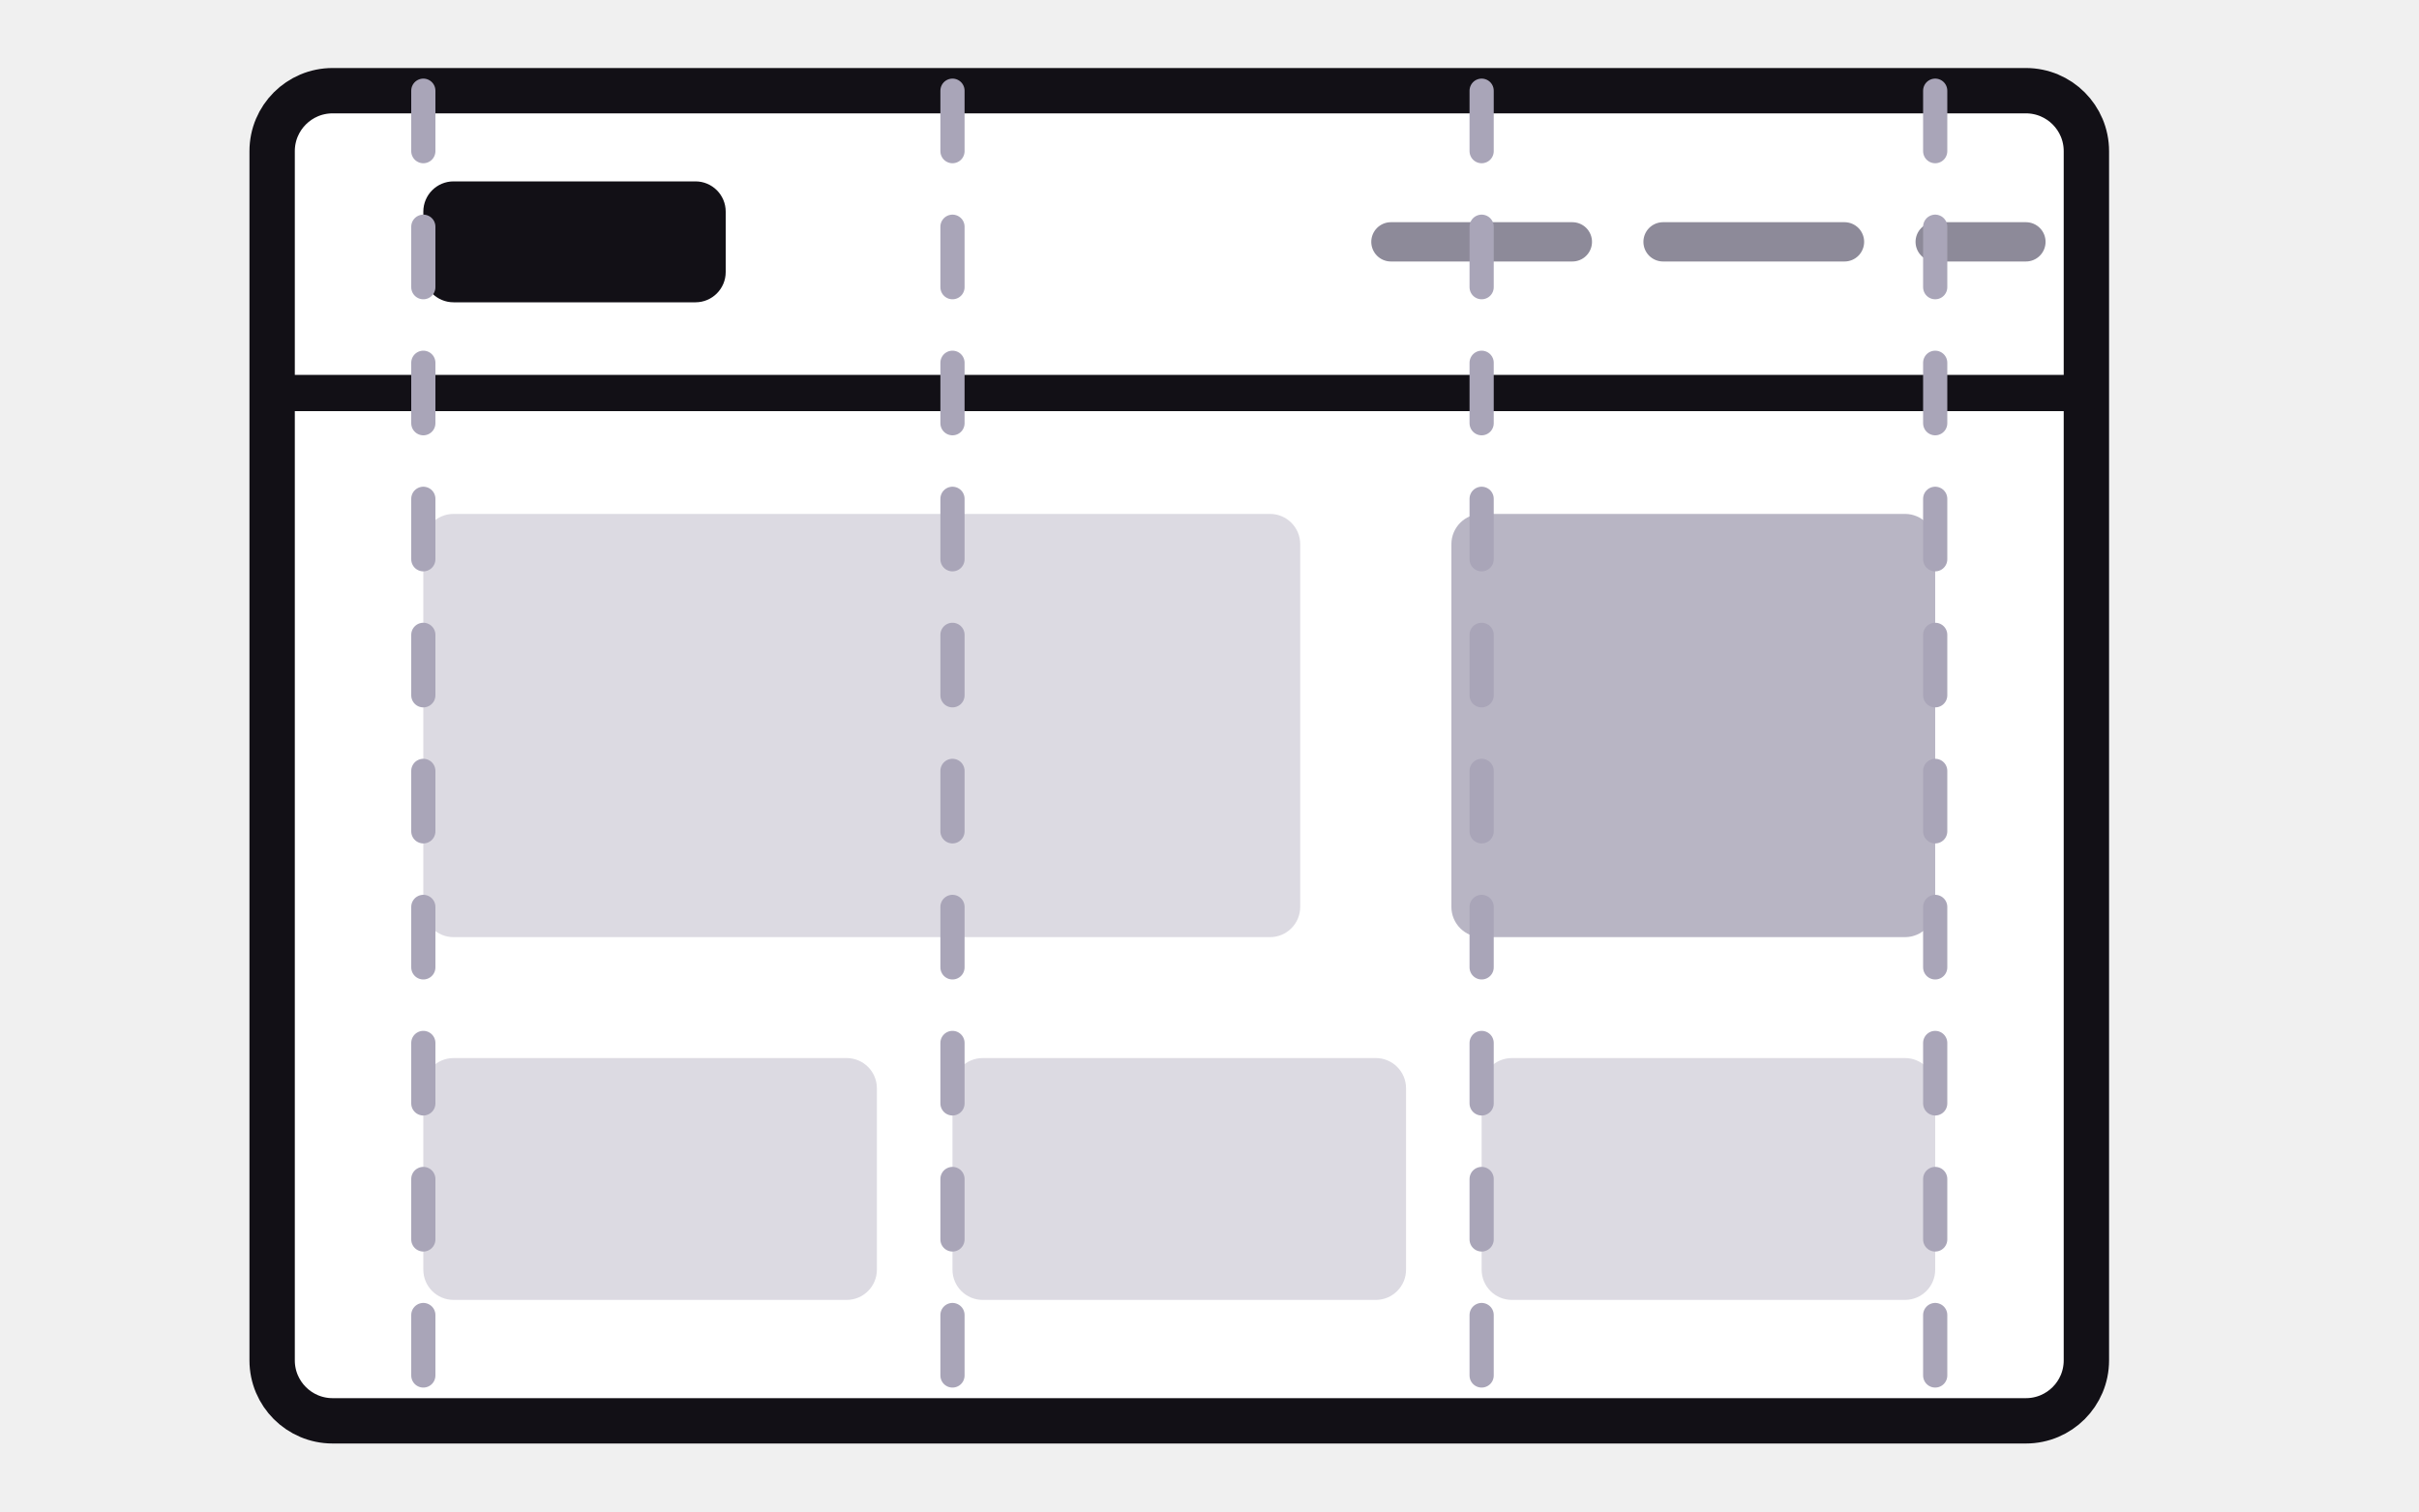
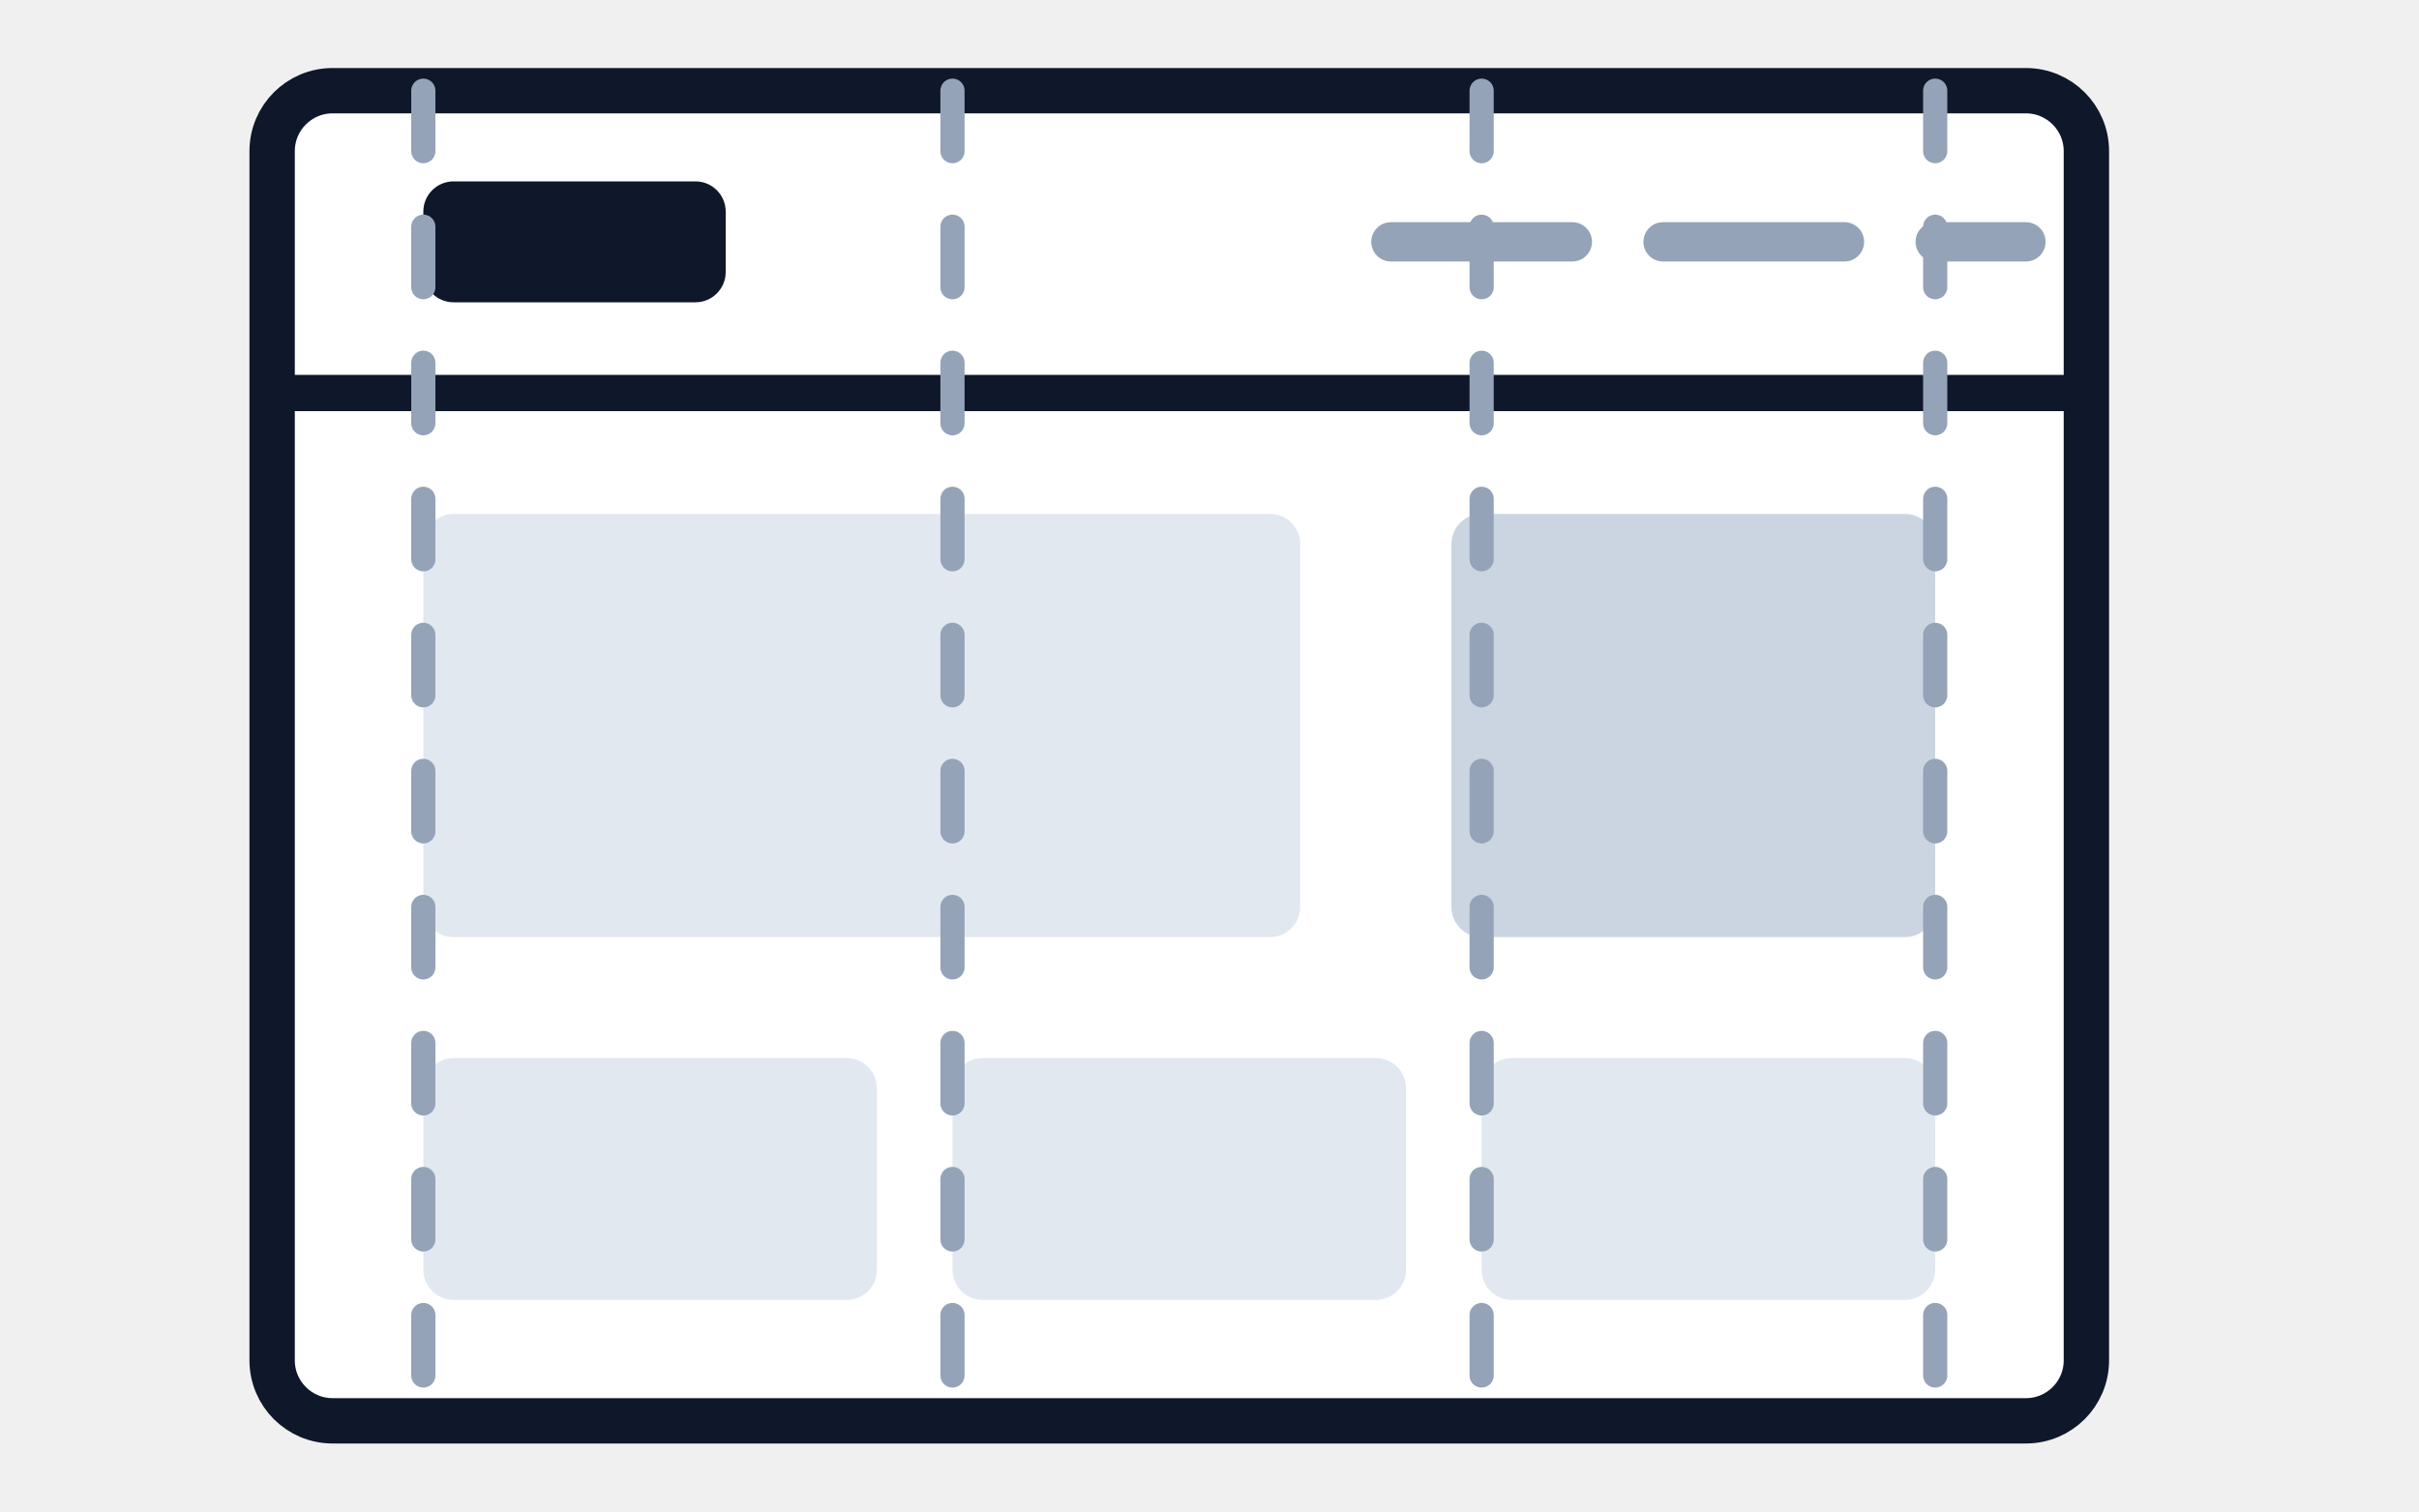
- <svg xmlns="http://www.w3.org/2000/svg" viewBox="0 0 160 100" width="160" height="100" fill="none" stroke="#121016" stroke-width="3" stroke-linecap="round" stroke-linejoin="round">
+ <svg xmlns="http://www.w3.org/2000/svg" viewBox="0 0 160 100" width="160" height="100" fill="none" stroke="#0f172a" stroke-width="3" stroke-linecap="round" stroke-linejoin="round">
  <rect x="18" y="6" width="120" height="88" rx="4" fill="#ffffff" />
  <rect x="18" y="6" width="120" height="88" rx="4" stroke-width="2.8" />
  <path d="M18 26h120" stroke-width="2.4" />
-   <rect x="28" y="12" width="20" height="8" rx="2" fill="#121016" stroke="none" />
-   <path d="M92 16h12M110 16h12M128 16h6" stroke="#8d8a99" stroke-width="2.6" />
-   <rect x="28" y="34" width="58" height="28" rx="2" fill="#dcdae2" stroke="none" />
-   <rect x="96" y="34" width="32" height="28" rx="2" fill="#b8b5c4" stroke="none" />
-   <rect x="28" y="70" width="30" height="16" rx="2" fill="#dcdae2" stroke="none" />
-   <rect x="63" y="70" width="30" height="16" rx="2" fill="#dcdae2" stroke="none" />
-   <rect x="98" y="70" width="30" height="16" rx="2" fill="#dcdae2" stroke="none" />
-   <path d="M28 6v88M63 6v88M98 6v88M128 6v88" stroke="#a9a5b8" stroke-width="1.6" stroke-dasharray="4 5" />
+   <rect x="28" y="12" width="20" height="8" rx="2" fill="#0f172a" stroke="none" />
+   <path d="M92 16h12M110 16h12M128 16h6" stroke="#94a3b8" stroke-width="2.6" />
+   <rect x="28" y="34" width="58" height="28" rx="2" fill="#e2e8f0" stroke="none" />
+   <rect x="96" y="34" width="32" height="28" rx="2" fill="#cbd5e1" stroke="none" />
+   <rect x="28" y="70" width="30" height="16" rx="2" fill="#e2e8f0" stroke="none" />
+   <rect x="63" y="70" width="30" height="16" rx="2" fill="#e2e8f0" stroke="none" />
+   <rect x="98" y="70" width="30" height="16" rx="2" fill="#e2e8f0" stroke="none" />
+   <path d="M28 6v88M63 6v88M98 6v88M128 6v88" stroke="#94a3b8" stroke-width="1.6" stroke-dasharray="4 5" />
</svg>
